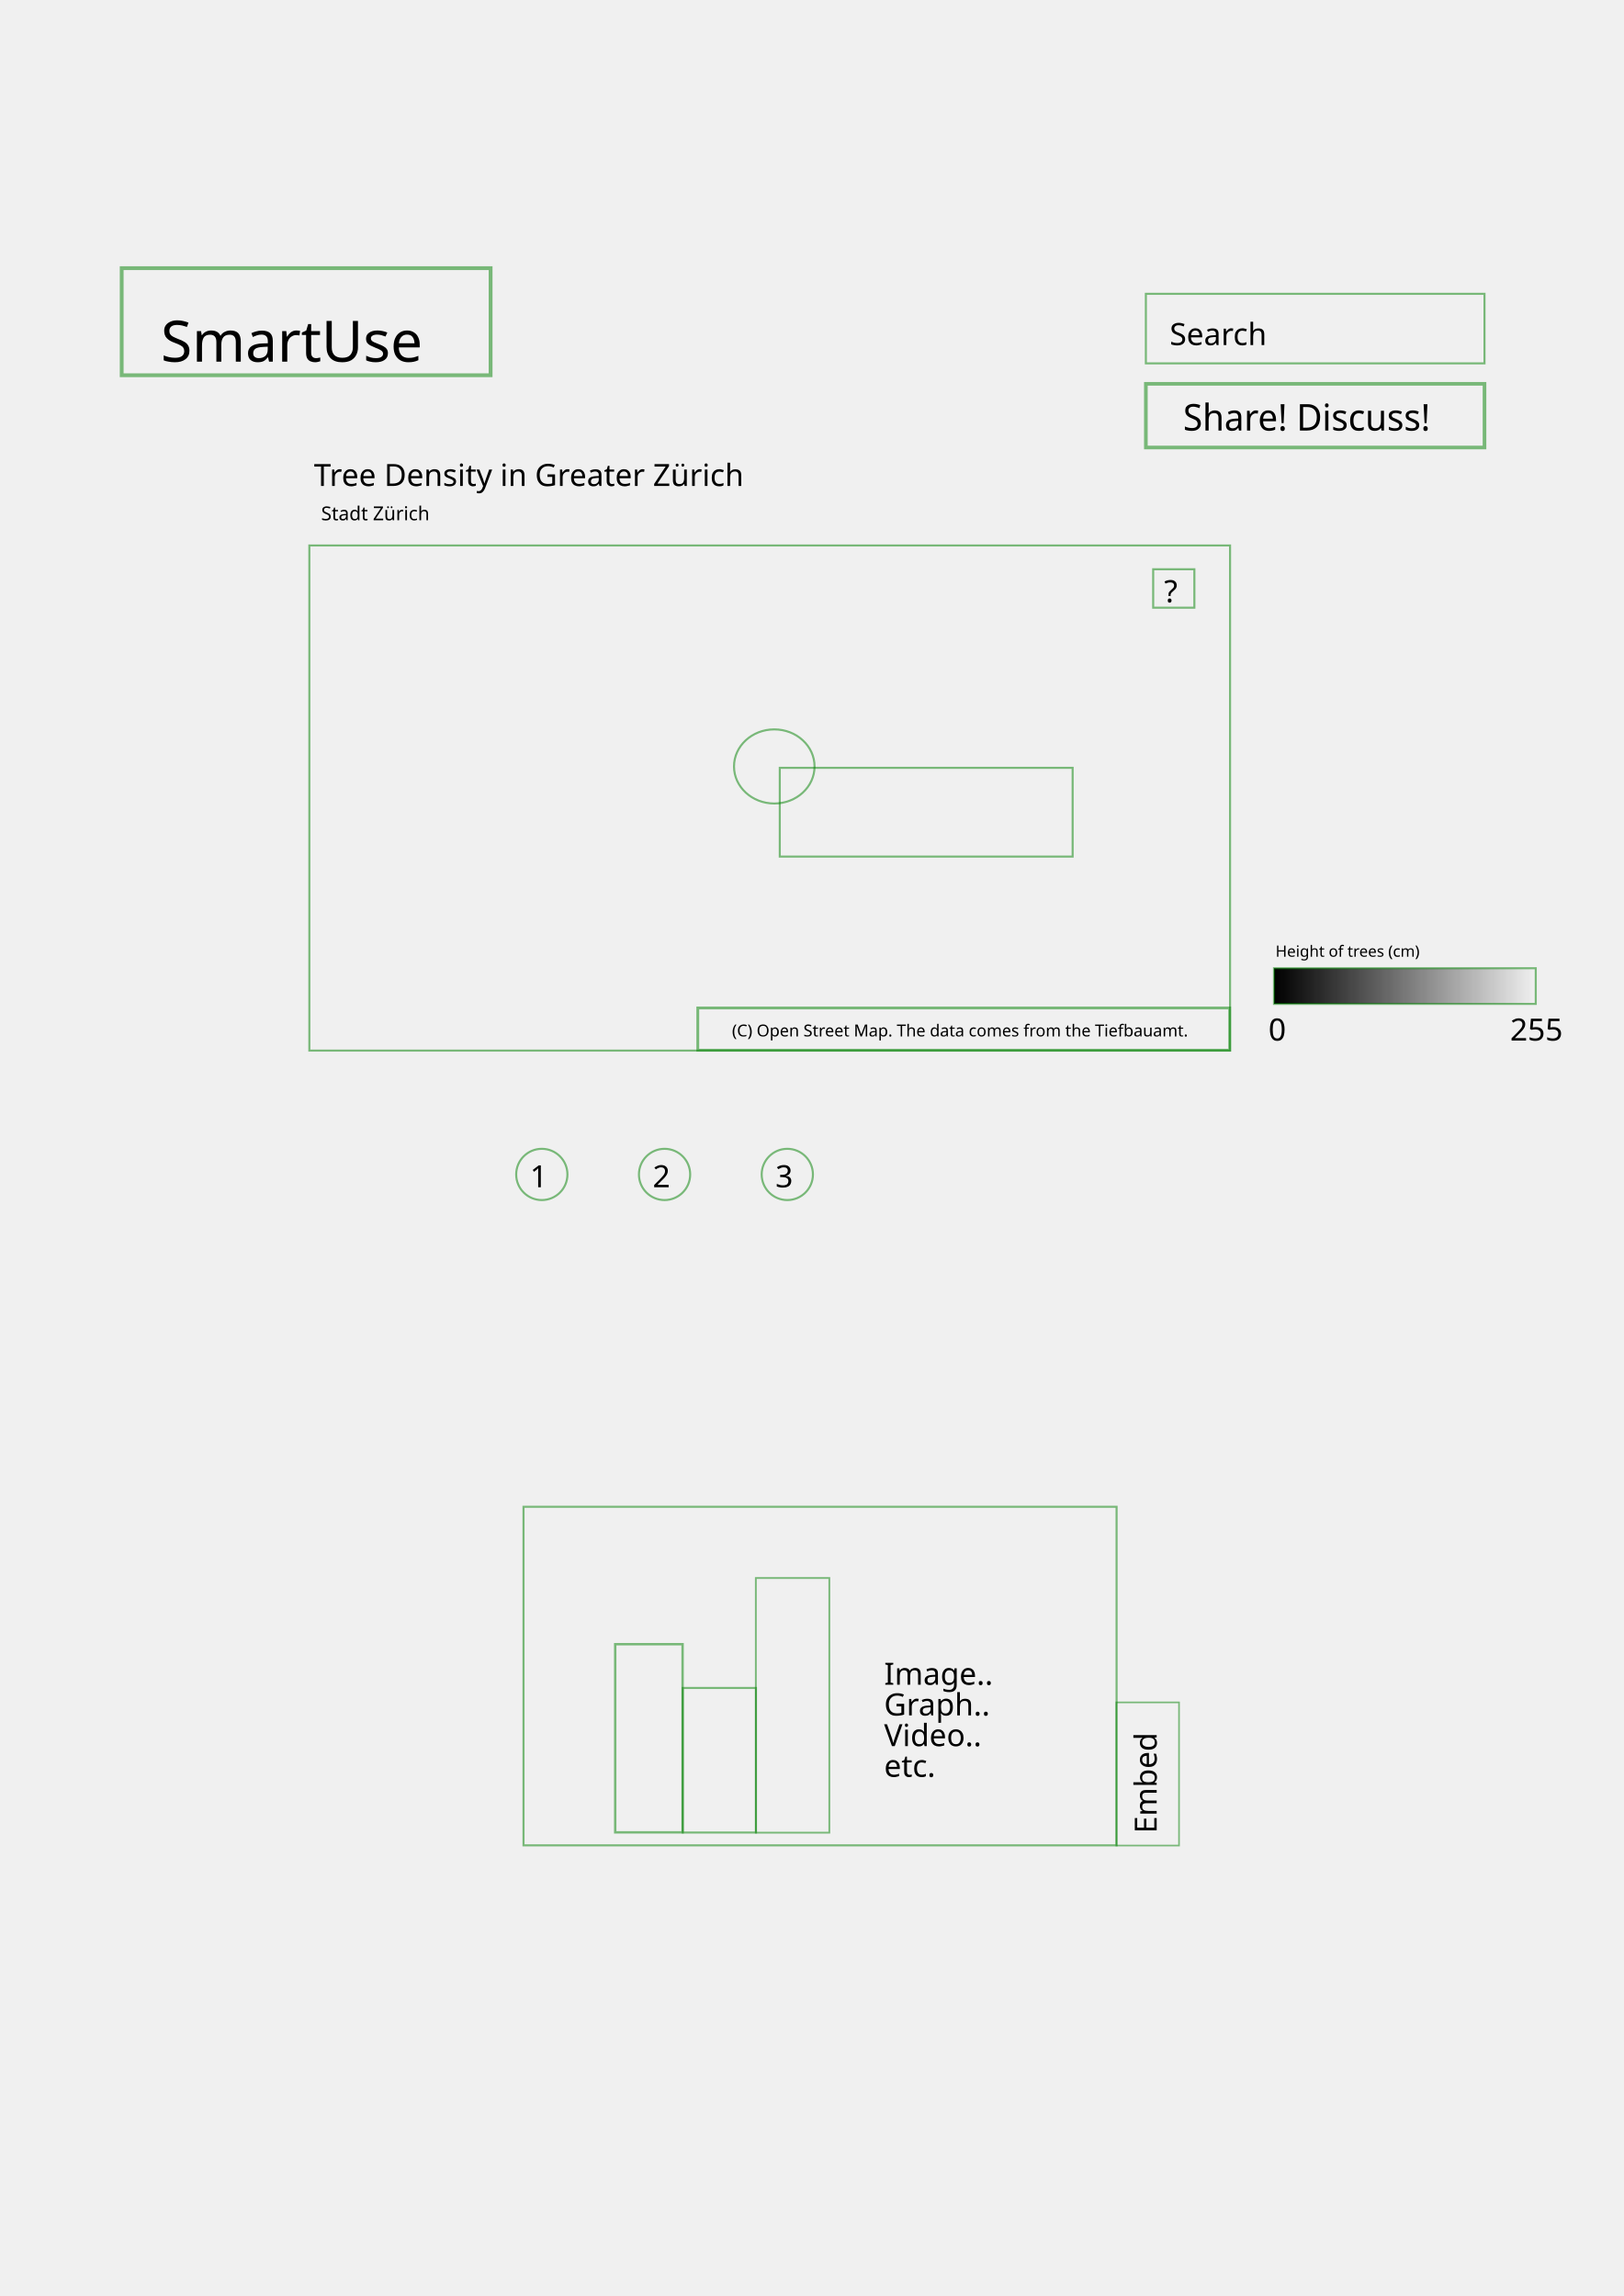
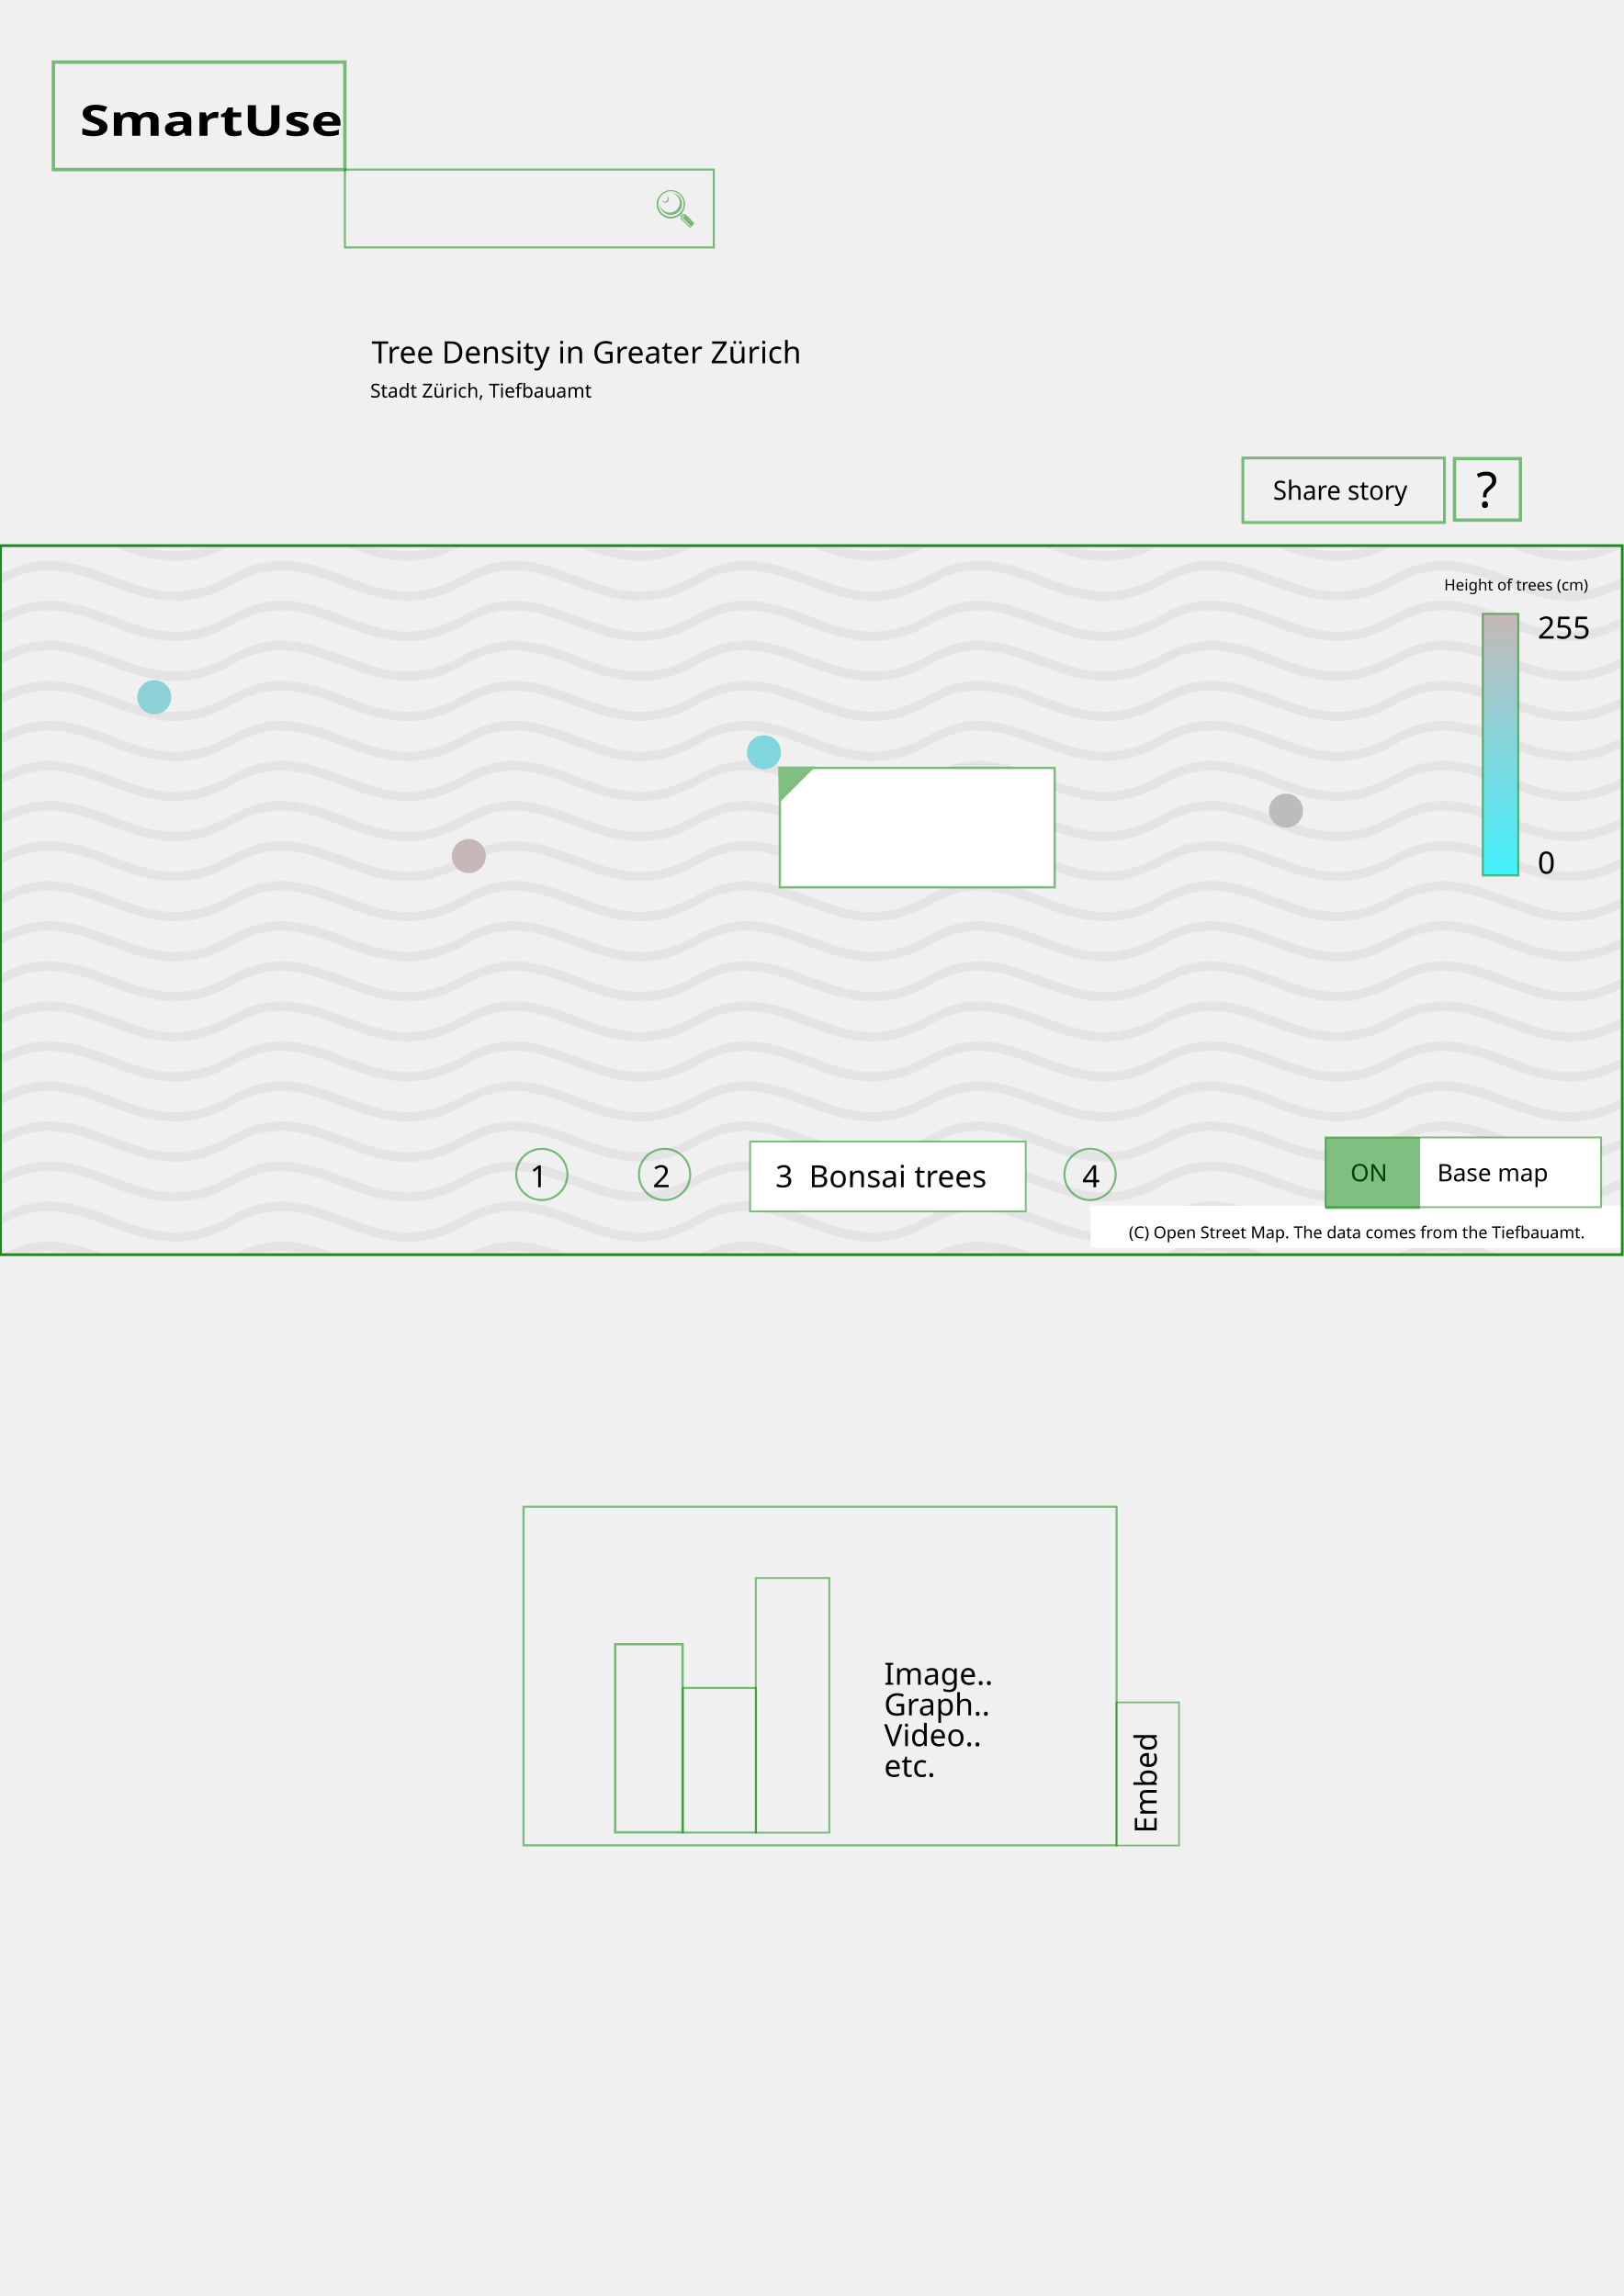
<svg xmlns="http://www.w3.org/2000/svg" xmlns:xlink="http://www.w3.org/1999/xlink" width="210mm" height="297mm" viewBox="0 0 210 297" version="1.1" id="svg8">
  <defs id="defs2">
+     <pattern id="Wavy" height="5.181" width="30.066" patternUnits="userSpaceOnUse">
+       <path id="path2262" d="M 7.597,0.061 C 5.079,-0.187 2.656,0.302 -0.01,1.788 L -0.01,3.061 C 2.773,1.431 5.173,1.052 7.472,1.280 C 9.770,1.508 11.969,2.361 14.253,3.218 C 18.820,4.931 23.804,6.676 30.066,3.061 L 30.062,1.788 C 23.622,5.497 19.246,3.770 14.691,2.061 C 12.413,1.207 10.115,0.311 7.597,0.061 z " style="fill:black;stroke:none;" />
+     </pattern>
    <linearGradient id="linearGradient129">
-       <stop style="stop-color:#000000;stop-opacity:1;" offset="0" id="stop125" />
-       <stop style="stop-color:#000000;stop-opacity:0;" offset="1" id="stop127" />
+       <stop style="stop-color:#c8b7b7;stop-opacity:1" offset="0" id="stop125" />
+       <stop style="stop-color:#41f1fd;stop-opacity:1" offset="1" id="stop127" />
    </linearGradient>
-     <linearGradient xlink:href="#linearGradient129" id="linearGradient131" x1="150.566" y1="123.707" x2="184.42" y2="123.707" gradientUnits="userSpaceOnUse" gradientTransform="translate(14.20437,6.155227)" />
+     <linearGradient xlink:href="#linearGradient129" id="linearGradient2468" x1="79.261" y1="-194.07" x2="113.379" y2="-194.07" gradientUnits="userSpaceOnUse" />
  </defs>
  <g id="layer1">
-     <rect style="color:#000000;overflow:visible;opacity:1;fill:#000000;fill-opacity:0;stroke:#008000;stroke-width:0.492;stroke-miterlimit:4;stroke-dasharray:none;stroke-opacity:0.502" id="rect10" width="47.713" height="13.852" x="15.738" y="34.688" />
-     <text xml:space="preserve" style="font-style:normal;font-variant:normal;font-weight:normal;font-stretch:normal;font-size:7.372px;line-height:0px;font-family:sans-serif;-inkscape-font-specification:'sans-serif, Normal';font-variant-ligatures:normal;font-variant-caps:normal;font-variant-numeric:normal;font-feature-settings:normal;text-align:start;letter-spacing:0px;word-spacing:0px;writing-mode:lr-tb;text-anchor:start;fill:#000000;fill-opacity:1;stroke:none;stroke-width:0.491px;stroke-linecap:butt;stroke-linejoin:miter;stroke-opacity:1" x="20.796" y="46.781" id="text14">
-       <tspan id="tspan12" x="20.796" y="46.781" style="stroke-width:0.491px">SmartUse</tspan>
+     <rect style="color:#000000;overflow:visible;opacity:0.051;fill:url(#Wavy);fill-opacity:1;stroke:#008000;stroke-width:0.352;stroke-miterlimit:4;stroke-dasharray:none;stroke-opacity:0.892" id="rect24" width="209.744" height="91.717" x="0.069" y="70.581" />
+     <circle style="color:#000000;overflow:visible;opacity:1;fill:#80d6dc;fill-opacity:1;stroke:none;stroke-width:0.265;stroke-miterlimit:4;stroke-dasharray:none;stroke-opacity:1" id="path2458" cx="98.802" cy="97.313" r="2.202" />
+     <rect style="color:#000000;overflow:visible;opacity:1;fill:#000000;fill-opacity:0;stroke:#008000;stroke-width:0.438;stroke-miterlimit:4;stroke-dasharray:none;stroke-opacity:0.502" id="rect10" width="37.701" height="13.906" x="6.904" y="8.029" />
+     <text xml:space="preserve" style="font-style:normal;font-variant:normal;font-weight:normal;font-stretch:normal;font-size:6.221px;line-height:0px;font-family:sans-serif;-inkscape-font-specification:'sans-serif, Normal';font-variant-ligatures:normal;font-variant-caps:normal;font-variant-numeric:normal;font-feature-settings:normal;text-align:start;letter-spacing:0px;word-spacing:0px;writing-mode:lr-tb;text-anchor:start;fill:#000000;fill-opacity:1;stroke:none;stroke-width:0.415px;stroke-linecap:butt;stroke-linejoin:miter;stroke-opacity:1" x="9.205" y="19.708" id="text14" transform="scale(1.122675,0.8907299)">
+       <tspan id="tspan12" x="9.205" y="19.708" style="font-style:normal;font-variant:normal;font-weight:bold;font-stretch:normal;font-family:NanumGothic;-inkscape-font-specification:'NanumGothic Bold';stroke-width:0.415px">SmartUse</tspan>
    </text>
-     <text xml:space="preserve" style="font-style:normal;font-variant:normal;font-weight:normal;font-stretch:normal;font-size:3.969px;line-height:0px;font-family:sans-serif;-inkscape-font-specification:'sans-serif, Normal';font-variant-ligatures:normal;font-variant-caps:normal;font-variant-numeric:normal;font-feature-settings:normal;text-align:start;letter-spacing:0px;word-spacing:0px;writing-mode:lr-tb;text-anchor:start;fill:#000000;fill-opacity:1;stroke:none;stroke-width:0.265px;stroke-linecap:butt;stroke-linejoin:miter;stroke-opacity:1" x="40.601" y="62.865" id="text18">
-       <tspan id="tspan16" x="40.601" y="62.865" style="stroke-width:0.265px">Tree Density in Greater Zürich</tspan>
+     <text xml:space="preserve" style="font-style:normal;font-variant:normal;font-weight:normal;font-stretch:normal;font-size:3.969px;line-height:0px;font-family:sans-serif;-inkscape-font-specification:'sans-serif, Normal';font-variant-ligatures:normal;font-variant-caps:normal;font-variant-numeric:normal;font-feature-settings:normal;text-align:start;letter-spacing:0px;word-spacing:0px;writing-mode:lr-tb;text-anchor:start;fill:#000000;fill-opacity:1;stroke:none;stroke-width:0.265px;stroke-linecap:butt;stroke-linejoin:miter;stroke-opacity:1" x="48.053" y="46.99" id="text18">
+       <tspan id="tspan16" x="48.053" y="46.99" style="stroke-width:0.265px">Tree Density in Greater Zürich</tspan>
    </text>
-     <text xml:space="preserve" style="font-style:normal;font-variant:normal;font-weight:normal;font-stretch:normal;font-size:2.477px;line-height:0px;font-family:sans-serif;-inkscape-font-specification:'sans-serif, Normal';font-variant-ligatures:normal;font-variant-caps:normal;font-variant-numeric:normal;font-feature-settings:normal;text-align:start;letter-spacing:0px;word-spacing:0px;writing-mode:lr-tb;text-anchor:start;fill:#000000;fill-opacity:1;stroke:none;stroke-width:0.165px;stroke-linecap:butt;stroke-linejoin:miter;stroke-opacity:1" x="41.528" y="67.294" id="text22">
-       <tspan id="tspan20" x="41.528" y="67.294" style="stroke-width:0.165px">Stadt Zürich</tspan>
+     <text xml:space="preserve" style="font-style:normal;font-variant:normal;font-weight:normal;font-stretch:normal;font-size:2.477px;line-height:0px;font-family:sans-serif;-inkscape-font-specification:'sans-serif, Normal';font-variant-ligatures:normal;font-variant-caps:normal;font-variant-numeric:normal;font-feature-settings:normal;text-align:start;letter-spacing:0px;word-spacing:0px;writing-mode:lr-tb;text-anchor:start;fill:#000000;fill-opacity:1;stroke:none;stroke-width:0.165px;stroke-linecap:butt;stroke-linejoin:miter;stroke-opacity:1" x="47.878" y="51.419" id="text22">
+       <tspan id="tspan20" x="47.878" y="51.419" style="stroke-width:0.165px">Stadt Zürich, Tiefbauamt</tspan>
    </text>
-     <rect style="color:#000000;overflow:visible;opacity:1;fill:#000000;fill-opacity:0;stroke:#008000;stroke-width:0.265;stroke-miterlimit:4;stroke-dasharray:none;stroke-opacity:0.502" id="rect24" width="119.08" height="65.34" x="40.009" y="70.559" />
-     <rect style="color:#000000;overflow:visible;opacity:1;fill:#000000;fill-opacity:0;stroke:#008000;stroke-width:0.265;stroke-miterlimit:4;stroke-dasharray:none;stroke-opacity:0.502" id="rect26" width="5.327" height="4.972" x="149.146" y="73.636" />
-     <text xml:space="preserve" style="font-style:normal;font-variant:normal;font-weight:normal;font-stretch:normal;font-size:3.969px;line-height:0px;font-family:sans-serif;-inkscape-font-specification:'sans-serif, Normal';font-variant-ligatures:normal;font-variant-caps:normal;font-variant-numeric:normal;font-feature-settings:normal;text-align:start;letter-spacing:0px;word-spacing:0px;writing-mode:lr-tb;text-anchor:start;fill:#000000;fill-opacity:1;stroke:none;stroke-width:0.265px;stroke-linecap:butt;stroke-linejoin:miter;stroke-opacity:1" x="150.566" y="77.898" id="text30">
-       <tspan id="tspan28" x="150.566" y="77.898" style="stroke-width:0.265px">?</tspan>
+     <rect style="color:#000000;overflow:visible;opacity:1;fill:#000000;fill-opacity:0;stroke:#008000;stroke-width:0.424;stroke-miterlimit:4;stroke-dasharray:none;stroke-opacity:0.502" id="rect26" width="8.526" height="7.958" x="188.117" y="59.322" />
+     <text xml:space="preserve" style="font-style:normal;font-variant:normal;font-weight:normal;font-stretch:normal;font-size:6.353px;line-height:0px;font-family:sans-serif;-inkscape-font-specification:'sans-serif, Normal';font-variant-ligatures:normal;font-variant-caps:normal;font-variant-numeric:normal;font-feature-settings:normal;text-align:start;letter-spacing:0px;word-spacing:0px;writing-mode:lr-tb;text-anchor:start;fill:#000000;fill-opacity:1;stroke:none;stroke-width:0.424px;stroke-linecap:butt;stroke-linejoin:miter;stroke-opacity:1" x="190.92" y="65.614" id="text30">
+       <tspan id="tspan28" x="190.92" y="65.614" style="stroke-width:0.424px">?</tspan>
    </text>
-     <ellipse style="color:#000000;overflow:visible;opacity:1;fill:#000000;fill-opacity:0;stroke:#008000;stroke-width:0.265;stroke-miterlimit:4;stroke-dasharray:none;stroke-opacity:0.502" id="path32" cx="100.141" cy="99.145" rx="5.208" ry="4.794" />
-     <rect style="color:#000000;overflow:visible;opacity:1;fill:#000000;fill-opacity:0;stroke:#008000;stroke-width:0.265;stroke-miterlimit:4;stroke-dasharray:none;stroke-opacity:0.502" id="rect34" width="37.878" height="11.482" x="100.851" y="99.322" />
    <flowRoot xml:space="preserve" id="flowRoot40" style="font-style:normal;font-variant:normal;font-weight:normal;font-stretch:normal;font-size:15px;line-height:0px;font-family:sans-serif;-inkscape-font-specification:'sans-serif, Normal';font-variant-ligatures:normal;font-variant-caps:normal;font-variant-numeric:normal;font-feature-settings:normal;text-align:start;letter-spacing:0px;word-spacing:0px;writing-mode:lr-tb;text-anchor:start;fill:#000000;fill-opacity:1;stroke:none;stroke-width:1px;stroke-linecap:butt;stroke-linejoin:miter;stroke-opacity:1" transform="matrix(0.2645833,0,0,0.2645833,6.865447,-43.79681)">
      <flowRegion id="flowRegion42">
        <rect id="rect44" width="123.925" height="91.266" x="330.168" y="573.135" />
      </flowRegion>
      <flowPara id="flowPara46" />
    </flowRoot>
+     <g id="g2456">
+       <rect y="99.339" x="100.867" height="15.434" width="35.539" id="rect34" style="color:#000000;overflow:visible;opacity:1;fill:#ffffff;fill-opacity:1;stroke:#008000;stroke-width:0.298;stroke-miterlimit:4;stroke-dasharray:none;stroke-opacity:0.502" />
+       <path id="path2437" d="m 100.866,103.571 4.282,-4.282 h -4.356 z" style="fill:#7fbf7f;fill-opacity:1;fill-rule:evenodd;stroke:#7fbf7f;stroke-width:0.265px;stroke-linecap:butt;stroke-linejoin:miter;stroke-opacity:1" />
+     </g>
    <flowRoot xml:space="preserve" id="flowRoot48" style="font-style:normal;font-variant:normal;font-weight:normal;font-stretch:normal;font-size:15px;line-height:0px;font-family:sans-serif;-inkscape-font-specification:'sans-serif, Normal';font-variant-ligatures:normal;font-variant-caps:normal;font-variant-numeric:normal;font-feature-settings:normal;text-align:start;letter-spacing:0px;word-spacing:0px;writing-mode:lr-tb;text-anchor:start;fill:#000000;fill-opacity:1;stroke:none;stroke-width:1px;stroke-linecap:butt;stroke-linejoin:miter;stroke-opacity:1" transform="matrix(0.2645833,0,0,0.2645833,17.75547,-47.70302)">
      <flowRegion id="flowRegion50">
        <rect id="rect52" width="129.741" height="93.503" x="331.063" y="573.135" />
      </flowRegion>
-       <flowPara id="flowPara54" style="font-size:10.667px;line-height:12px">Height of tree: 20 cm</flowPara>
+       <flowPara id="flowPara54" style="font-size:10.667px;line-height:12px">Bonsai Tree #5411</flowPara>
+       <flowPara style="font-size:10.667px;line-height:12px" id="flowPara111">Height: 20 cm</flowPara>
      <flowPara style="font-size:10.667px;line-height:12px" id="flowPara145" />
      <flowPara style="font-size:10.667px;line-height:12px" id="flowPara147" />
      <flowPara style="font-size:10.667px;line-height:12px" id="flowPara56" />
      <flowPara style="font-size:10.667px;line-height:12px" id="flowPara58" />
    </flowRoot>
-     <rect style="color:#000000;overflow:visible;opacity:1;fill:#000000;fill-opacity:0;stroke:#008000;stroke-width:0.468;stroke-miterlimit:4;stroke-dasharray:none;stroke-opacity:0.502" id="rect60" width="43.797" height="8.237" x="148.199" y="49.649" />
-     <text xml:space="preserve" style="font-style:normal;font-variant:normal;font-weight:normal;font-stretch:normal;font-size:4.666px;line-height:0px;font-family:sans-serif;-inkscape-font-specification:'sans-serif, Normal';font-variant-ligatures:normal;font-variant-caps:normal;font-variant-numeric:normal;font-feature-settings:normal;text-align:start;letter-spacing:0px;word-spacing:0px;writing-mode:lr-tb;text-anchor:start;fill:#000000;fill-opacity:1;stroke:none;stroke-width:0.311px;stroke-linecap:butt;stroke-linejoin:miter;stroke-opacity:1" x="156.498" y="54.452" id="text64" transform="scale(0.9777837,1.022721)">
-       <tspan id="tspan62" x="156.498" y="54.452" style="stroke-width:0.311px">Share! Discuss!</tspan>
+     <rect style="color:#000000;overflow:visible;opacity:1;fill:#000000;fill-opacity:0;stroke:#008000;stroke-width:0.363;stroke-miterlimit:4;stroke-dasharray:none;stroke-opacity:0.502" id="rect60" width="26.077" height="8.342" x="160.74" y="59.243" />
+     <text xml:space="preserve" style="font-style:normal;font-variant:normal;font-weight:normal;font-stretch:normal;font-size:3.346px;line-height:0px;font-family:sans-serif;-inkscape-font-specification:'sans-serif, Normal';font-variant-ligatures:normal;font-variant-caps:normal;font-variant-numeric:normal;font-feature-settings:normal;text-align:start;letter-spacing:0px;word-spacing:0px;writing-mode:lr-tb;text-anchor:start;fill:#000000;fill-opacity:1;stroke:none;stroke-width:0.223px;stroke-linecap:butt;stroke-linejoin:miter;stroke-opacity:1" x="168.392" y="63.212" id="text64" transform="scale(0.9777837,1.022721)">
+       <tspan id="tspan62" x="168.392" y="63.212" style="stroke-width:0.223px">Share story</tspan>
    </text>
    <flowRoot transform="matrix(0.2645833,0,0,0.2645833,-20.71471,15.33158)" style="font-style:normal;font-variant:normal;font-weight:normal;font-stretch:normal;font-size:15px;line-height:0px;font-family:sans-serif;-inkscape-font-specification:'sans-serif, Normal';font-variant-ligatures:normal;font-variant-caps:normal;font-variant-numeric:normal;font-feature-settings:normal;text-align:start;letter-spacing:0px;word-spacing:0px;writing-mode:lr-tb;text-anchor:start;fill:#000000;fill-opacity:1;stroke:none;stroke-width:1px;stroke-linecap:butt;stroke-linejoin:miter;stroke-opacity:1" id="flowRoot76" xml:space="preserve">
      <flowRegion id="flowRegion68">
-         <rect y="573.135" x="331.063" height="89.476" width="306.904" id="rect66" />
+         <rect y="573.135" x="331.063" height="89.476" width="392.5" id="rect66" />
      </flowRegion>
      <flowPara id="flowPara74" style="font-size:10.667px;line-height:12px" />
      <flowPara style="font-size:10.667px;line-height:12px" id="flowPara83">Pellentesque ut faucibus nisi, pellentesque gravida sapien. Vestibulum luctus dapibus urna, at eleifend ante luctus fermentum. Etiam tincidunt dignissim bibendum. Donec ullamcorper pellentesque ipsum et imperdiet. Vestibulum dapibus et felis sit amet malesuada. Nunc tempus aliquet justo et consequat. Duis interdum lorem sed luctus interdum. Morbi vulputate, urna eu sodales sagittis, lacus purus cursus orci, in molestie ligula massa vitae neque.</flowPara>
    </flowRoot>
    <rect style="color:#000000;overflow:visible;opacity:1;fill:#000000;fill-opacity:0;stroke:#008000;stroke-width:0.265;stroke-miterlimit:4;stroke-dasharray:none;stroke-opacity:0.502" id="rect85" width="76.704" height="43.797" x="67.708" y="194.909" />
    <rect style="color:#000000;overflow:visible;opacity:1;fill:#000000;fill-opacity:0;stroke:#008000;stroke-width:0.309;stroke-miterlimit:4;stroke-dasharray:none;stroke-opacity:0.502" id="rect87" width="8.715" height="24.34" x="79.567" y="212.686" />
    <rect style="color:#000000;overflow:visible;opacity:1;fill:#000000;fill-opacity:0;stroke:#008000;stroke-width:0.265;stroke-miterlimit:4;stroke-dasharray:none;stroke-opacity:0.502" id="rect89" width="9.47" height="18.702" x="88.304" y="218.346" />
    <rect style="color:#000000;overflow:visible;opacity:1;fill:#000000;fill-opacity:0;stroke:#008000;stroke-width:0.232;stroke-miterlimit:4;stroke-dasharray:none;stroke-opacity:0.502" id="rect91" width="9.504" height="32.941" x="97.756" y="204.124" />
-     <flowRoot xml:space="preserve" id="flowRoot101" style="font-style:normal;font-variant:normal;font-weight:normal;font-stretch:normal;font-size:15px;line-height:0px;font-family:sans-serif;-inkscape-font-specification:'sans-serif, Normal';font-variant-ligatures:normal;font-variant-caps:normal;font-variant-numeric:normal;font-feature-settings:normal;text-align:start;letter-spacing:0px;word-spacing:0px;writing-mode:lr-tb;text-anchor:start;fill:#000000;fill-opacity:1;stroke:none;stroke-width:1px;stroke-linecap:butt;stroke-linejoin:miter;stroke-opacity:1" transform="matrix(0.2645833,0,0,0.2645833,-46.04584,-13.71744)">
+     <flowRoot xml:space="preserve" id="flowRoot101" style="font-style:normal;font-variant:normal;font-weight:normal;font-stretch:normal;font-size:15px;line-height:0px;font-family:sans-serif;-inkscape-font-specification:'sans-serif, Normal';font-variant-ligatures:normal;font-variant-caps:normal;font-variant-numeric:normal;font-feature-settings:normal;text-align:start;letter-spacing:0px;word-spacing:0px;writing-mode:lr-tb;text-anchor:start;fill:#000000;fill-opacity:1;stroke:none;stroke-width:1px;stroke-linecap:butt;stroke-linejoin:miter;stroke-opacity:1" transform="matrix(0.2645833,0,0,0.2645833,-39.48614,-91.51501)">
      <flowRegion id="flowRegion95">
        <rect id="rect93" width="448.277" height="28.632" x="331.063" y="573.135" />
      </flowRegion>
      <flowPara style="font-size:10.667px;line-height:12px" id="flowPara97" />
-       <flowPara id="flowPara99" style="font-size:10.667px;line-height:12px">Pellentesque ut faucibus nisi, pellentesque gravida sapien. Vestibulum luctus dapibus urna, at eleifend ante luctus fermentum. Etiam <flowSpan style="fill:#0000ff" id="flowSpan1016">tincidunt</flowSpan> dignissim bibendum. Donec ullamcorper pellentesque ipsum et imperdiet. Vestibulum dapibus et felis sit amet malesuada. Nunc tempus aliquet justo et consequat. Duis interdum lorem sed luctus interdum. Morbi vulputate, urna eu sodales sagittis, lacus purus cursus orci, in molestie ligula massa vitae neque.</flowPara>
+       <flowPara id="flowPara99" style="font-size:10.667px;line-height:12px">Bonsai treesut faucibus nisi, pellentesque gravida sapien. Vestibulum luctus dapibus urna, at eleifend ante luctus fermentum. Etiam <flowSpan style="fill:#0000ff" id="flowSpan1016">tincidunt</flowSpan> dignissim bibendum. Donec ullamcorper pellentesque ipsum et imperdiet. Vestibulum dapibus et felis sit amet malesuada. Nunc tempus aliquet justo et consequat. Duis interdum lorem sed luctus interdum. Morbi vulputate, urna eu sodales sagittis, lacus purus cursus orci, in molestie ligula massa vitae neque.</flowPara>
    </flowRoot>
    <circle style="color:#000000;overflow:visible;opacity:1;fill:#000000;fill-opacity:0;stroke:#008000;stroke-width:0.265;stroke-miterlimit:4;stroke-dasharray:none;stroke-opacity:0.502" id="path105" cx="70.075" cy="151.92" r="3.314" />
    <text xml:space="preserve" style="font-style:normal;font-variant:normal;font-weight:normal;font-stretch:normal;font-size:3.969px;line-height:0px;font-family:sans-serif;-inkscape-font-specification:'sans-serif, Normal';font-variant-ligatures:normal;font-variant-caps:normal;font-variant-numeric:normal;font-feature-settings:normal;text-align:start;letter-spacing:0px;word-spacing:0px;writing-mode:lr-tb;text-anchor:start;fill:#000000;fill-opacity:1;stroke:none;stroke-width:0.265px;stroke-linecap:butt;stroke-linejoin:miter;stroke-opacity:1" x="68.543" y="153.578" id="text109">
      <tspan id="tspan107" x="68.543" y="153.578" style="stroke-width:0.265px">1</tspan>
    </text>
    <circle r="3.314" cy="151.92" cx="85.95" id="circle111" style="color:#000000;overflow:visible;opacity:1;fill:#000000;fill-opacity:0;stroke:#008000;stroke-width:0.265;stroke-miterlimit:4;stroke-dasharray:none;stroke-opacity:0.502" />
    <text id="text115" y="153.578" x="84.418" style="font-style:normal;font-variant:normal;font-weight:normal;font-stretch:normal;font-size:3.969px;line-height:0px;font-family:sans-serif;-inkscape-font-specification:'sans-serif, Normal';font-variant-ligatures:normal;font-variant-caps:normal;font-variant-numeric:normal;font-feature-settings:normal;text-align:start;letter-spacing:0px;word-spacing:0px;writing-mode:lr-tb;text-anchor:start;fill:#000000;fill-opacity:1;stroke:none;stroke-width:0.265px;stroke-linecap:butt;stroke-linejoin:miter;stroke-opacity:1" xml:space="preserve">
      <tspan style="stroke-width:0.265px" y="153.578" x="84.418" id="tspan113">2</tspan>
    </text>
-     <circle style="color:#000000;overflow:visible;opacity:1;fill:#000000;fill-opacity:0;stroke:#008000;stroke-width:0.265;stroke-miterlimit:4;stroke-dasharray:none;stroke-opacity:0.502" id="circle117" cx="101.825" cy="151.92" r="3.314" />
+     <rect y="147.666" x="97.02" height="9.022" width="35.644" id="rect2470" style="color:#000000;overflow:visible;opacity:1;fill:#ffffff;fill-opacity:1;stroke:#008000;stroke-width:0.239;stroke-miterlimit:4;stroke-dasharray:none;stroke-opacity:0.502" />
    <text xml:space="preserve" style="font-style:normal;font-variant:normal;font-weight:normal;font-stretch:normal;font-size:3.969px;line-height:0px;font-family:sans-serif;-inkscape-font-specification:'sans-serif, Normal';font-variant-ligatures:normal;font-variant-caps:normal;font-variant-numeric:normal;font-feature-settings:normal;text-align:start;letter-spacing:0px;word-spacing:0px;writing-mode:lr-tb;text-anchor:start;fill:#000000;fill-opacity:1;stroke:none;stroke-width:0.265px;stroke-linecap:butt;stroke-linejoin:miter;stroke-opacity:1" x="100.293" y="153.578" id="text121">
-       <tspan id="tspan119" x="100.293" y="153.578" style="stroke-width:0.265px">3</tspan>
+       <tspan id="tspan119" x="100.293" y="153.578" style="stroke-width:0.265px">3  Bonsai trees</tspan>
    </text>
-     <rect style="color:#000000;overflow:visible;opacity:1;fill:url(#linearGradient131);fill-opacity:1;stroke:#008000;stroke-width:0.265;stroke-miterlimit:4;stroke-dasharray:none;stroke-opacity:0.502" id="rect123" width="33.854" height="4.616" x="164.771" y="125.245" />
-     <text xml:space="preserve" style="font-style:normal;font-variant:normal;font-weight:normal;font-stretch:normal;font-size:3.969px;line-height:0px;font-family:sans-serif;-inkscape-font-specification:'sans-serif, Normal';font-variant-ligatures:normal;font-variant-caps:normal;font-variant-numeric:normal;font-feature-settings:normal;text-align:start;letter-spacing:0px;word-spacing:0px;writing-mode:lr-tb;text-anchor:start;fill:#000000;fill-opacity:1;stroke:none;stroke-width:0.265px;stroke-linecap:butt;stroke-linejoin:miter;stroke-opacity:1" x="164.06" y="134.597" id="text135">
-       <tspan id="tspan133" x="164.06" y="134.597" style="stroke-width:0.265px">0</tspan>
+     <rect style="color:#000000;overflow:visible;opacity:1;fill:url(#linearGradient2468);fill-opacity:1;stroke:#008000;stroke-width:0.265;stroke-miterlimit:4;stroke-dasharray:none;stroke-opacity:0.502" id="rect123" width="33.854" height="4.616" x="79.393" y="-196.378" transform="rotate(90)" />
+     <text xml:space="preserve" style="font-style:normal;font-variant:normal;font-weight:normal;font-stretch:normal;font-size:3.969px;line-height:0px;font-family:sans-serif;-inkscape-font-specification:'sans-serif, Normal';font-variant-ligatures:normal;font-variant-caps:normal;font-variant-numeric:normal;font-feature-settings:normal;text-align:start;letter-spacing:0px;word-spacing:0px;writing-mode:lr-tb;text-anchor:start;fill:#000000;fill-opacity:1;stroke:none;stroke-width:0.265px;stroke-linecap:butt;stroke-linejoin:miter;stroke-opacity:1" x="198.87" y="113.009" id="text135">
+       <tspan id="tspan133" x="198.87" y="113.009" style="stroke-width:0.265px">0</tspan>
    </text>
-     <text xml:space="preserve" style="font-style:normal;font-variant:normal;font-weight:normal;font-stretch:normal;font-size:3.969px;line-height:0px;font-family:sans-serif;-inkscape-font-specification:'sans-serif, Normal';font-variant-ligatures:normal;font-variant-caps:normal;font-variant-numeric:normal;font-feature-settings:normal;text-align:start;letter-spacing:0px;word-spacing:0px;writing-mode:lr-tb;text-anchor:start;fill:#000000;fill-opacity:1;stroke:none;stroke-width:0.265px;stroke-linecap:butt;stroke-linejoin:miter;stroke-opacity:1" x="195.31" y="134.597" id="text139">
-       <tspan id="tspan137" x="195.31" y="134.597" style="stroke-width:0.265px">255</tspan>
+     <text xml:space="preserve" style="font-style:normal;font-variant:normal;font-weight:normal;font-stretch:normal;font-size:3.969px;line-height:0px;font-family:sans-serif;-inkscape-font-specification:'sans-serif, Normal';font-variant-ligatures:normal;font-variant-caps:normal;font-variant-numeric:normal;font-feature-settings:normal;text-align:start;letter-spacing:0px;word-spacing:0px;writing-mode:lr-tb;text-anchor:start;fill:#000000;fill-opacity:1;stroke:none;stroke-width:0.265px;stroke-linecap:butt;stroke-linejoin:miter;stroke-opacity:1" x="198.875" y="82.603" id="text139">
+       <tspan id="tspan137" x="198.875" y="82.603" style="stroke-width:0.265px">255</tspan>
    </text>
-     <text xml:space="preserve" style="font-style:normal;font-variant:normal;font-weight:normal;font-stretch:normal;font-size:2.012px;line-height:0px;font-family:sans-serif;-inkscape-font-specification:'sans-serif, Normal';font-variant-ligatures:normal;font-variant-caps:normal;font-variant-numeric:normal;font-feature-settings:normal;text-align:start;letter-spacing:0px;word-spacing:0px;writing-mode:lr-tb;text-anchor:start;fill:#000000;fill-opacity:1;stroke:none;stroke-width:0.134px;stroke-linecap:butt;stroke-linejoin:miter;stroke-opacity:1" x="164.963" y="123.759" id="text143">
-       <tspan id="tspan141" x="164.963" y="123.759" style="stroke-width:0.134px">Height of trees (cm)</tspan>
+     <text xml:space="preserve" style="font-style:normal;font-variant:normal;font-weight:normal;font-stretch:normal;font-size:2.012px;line-height:0px;font-family:sans-serif;-inkscape-font-specification:'sans-serif, Normal';font-variant-ligatures:normal;font-variant-caps:normal;font-variant-numeric:normal;font-feature-settings:normal;text-align:start;letter-spacing:0px;word-spacing:0px;writing-mode:lr-tb;text-anchor:start;fill:#000000;fill-opacity:1;stroke:none;stroke-width:0.134px;stroke-linecap:butt;stroke-linejoin:miter;stroke-opacity:1" x="186.771" y="76.378" id="text143">
+       <tspan id="tspan141" x="186.771" y="76.378" style="stroke-width:0.134px">Height of trees (cm)</tspan>
    </text>
-     <rect style="color:#000000;overflow:visible;opacity:1;fill:#000000;fill-opacity:0;stroke:#008000;stroke-width:0.364;stroke-miterlimit:4;stroke-dasharray:none;stroke-opacity:0.502" id="rect149" width="68.792" height="5.464" x="90.247" y="130.385" />
-     <text xml:space="preserve" style="font-style:normal;font-variant:normal;font-weight:normal;font-stretch:normal;font-size:2.133px;line-height:0px;font-family:sans-serif;-inkscape-font-specification:'sans-serif, Normal';font-variant-ligatures:normal;font-variant-caps:normal;font-variant-numeric:normal;font-feature-settings:normal;text-align:end;letter-spacing:0px;word-spacing:0px;writing-mode:lr-tb;text-anchor:end;fill:#000000;fill-opacity:1;stroke:none;stroke-width:0.142px;stroke-linecap:butt;stroke-linejoin:miter;stroke-opacity:1" x="156.424" y="134.066" id="text153">
-       <tspan id="tspan151" x="156.424" y="134.066" style="text-align:end;text-anchor:end;stroke-width:0.142px">(C) Open Street Map. The data comes from the Tiefbauamt.</tspan>
+     <rect style="color:#000000;overflow:visible;opacity:1;fill:#ffffff;fill-opacity:1;stroke:none;stroke-width:0.364;stroke-miterlimit:4;stroke-dasharray:none;stroke-opacity:0.502" id="rect149" width="68.792" height="5.464" x="141.047" y="155.968" />
+     <text xml:space="preserve" style="font-style:normal;font-variant:normal;font-weight:normal;font-stretch:normal;font-size:2.133px;line-height:0px;font-family:sans-serif;-inkscape-font-specification:'sans-serif, Normal';font-variant-ligatures:normal;font-variant-caps:normal;font-variant-numeric:normal;font-feature-settings:normal;text-align:end;letter-spacing:0px;word-spacing:0px;writing-mode:lr-tb;text-anchor:end;fill:#000000;fill-opacity:1;stroke:none;stroke-width:0.142px;stroke-linecap:butt;stroke-linejoin:miter;stroke-opacity:1" x="207.753" y="160.178" id="text153">
+       <tspan id="tspan151" x="207.753" y="160.178" style="text-align:end;text-anchor:end;stroke-width:0.142px">(C) Open Street Map. The data comes from the Tiefbauamt.</tspan>
    </text>
    <text xml:space="preserve" style="font-style:normal;font-variant:normal;font-weight:normal;font-stretch:normal;font-size:3.969px;line-height:0px;font-family:sans-serif;-inkscape-font-specification:'sans-serif, Normal';font-variant-ligatures:normal;font-variant-caps:normal;font-variant-numeric:normal;font-feature-settings:normal;text-align:start;letter-spacing:0px;word-spacing:0px;writing-mode:lr-tb;text-anchor:start;fill:#000000;fill-opacity:1;stroke:none;stroke-width:0.265px;stroke-linecap:butt;stroke-linejoin:miter;stroke-opacity:1" x="-237.147" y="149.598" id="text157" transform="rotate(-90)">
      <tspan id="tspan155" x="-237.147" y="149.598" style="stroke-width:0.265px">Embed</tspan>
    </text>
    <rect style="color:#000000;overflow:visible;opacity:1;fill:#000000;fill-opacity:0;stroke:#008000;stroke-width:0.212;stroke-miterlimit:4;stroke-dasharray:none;stroke-opacity:0.502" id="rect159" width="8.102" height="18.519" x="144.385" y="220.213" />
-     <rect style="color:#000000;overflow:visible;opacity:1;fill:#000000;fill-opacity:0;stroke:#008000;stroke-width:0.265;stroke-miterlimit:4;stroke-dasharray:none;stroke-opacity:0.502" id="rect161" width="43.797" height="8.996" x="148.199" y="38.007" />
-     <text xml:space="preserve" style="font-style:normal;font-variant:normal;font-weight:normal;font-stretch:normal;font-size:3.969px;line-height:0px;font-family:sans-serif;-inkscape-font-specification:'sans-serif, Normal';font-variant-ligatures:normal;font-variant-caps:normal;font-variant-numeric:normal;font-feature-settings:normal;text-align:start;letter-spacing:0px;word-spacing:0px;writing-mode:lr-tb;text-anchor:start;fill:#000000;fill-opacity:1;stroke:none;stroke-width:0.265px;stroke-linecap:butt;stroke-linejoin:miter;stroke-opacity:1" x="151.277" y="44.636" id="text165">
-       <tspan id="tspan163" x="151.277" y="44.636" style="stroke-width:0.265px">Search</tspan>
-     </text>
    <flowRoot xml:space="preserve" id="flowRoot1014" style="font-style:normal;font-variant:normal;font-weight:normal;font-stretch:normal;font-size:15px;line-height:0px;font-family:sans-serif;-inkscape-font-specification:'sans-serif, Normal';font-variant-ligatures:normal;font-variant-caps:normal;font-variant-numeric:normal;font-feature-settings:normal;text-align:start;letter-spacing:0px;word-spacing:0px;writing-mode:lr-tb;text-anchor:start;fill:#000000;fill-opacity:1;stroke:none;stroke-width:1px;stroke-linecap:butt;stroke-linejoin:miter;stroke-opacity:1" transform="matrix(0.2645833,0,0,0.2645833,-20.71471,93.69236)">
      <flowRegion id="flowRegion1008">
-         <rect id="rect1006" width="310.483" height="237.112" x="331.063" y="573.135" />
+         <rect id="rect1006" width="377.058" height="212.543" x="331.063" y="573.135" />
      </flowRegion>
      <flowPara style="font-size:10.667px;line-height:12px" id="flowPara1010" />
      <flowPara id="flowPara1012" style="font-size:10.667px;line-height:12px">Pellentesque ut faucibus nisi, pellentesque gravida sapien. Vestibulum luctus dapibus urna, at eleifend ante luctus fermentum. Etiam tincidunt dignissim bibendum. Donec ullamcorper pellentesque ipsum et imperdiet. Vestibulum dapibus et felis sit amet malesuada. </flowPara>
      <flowPara style="font-size:10.667px;line-height:12px" id="flowPara1050" />
      <flowPara style="font-size:10.667px;line-height:12px" id="flowPara1052" />
      <flowPara style="font-size:10.667px;line-height:12px" id="flowPara1054" />
      <flowPara style="font-size:10.667px;line-height:12px" id="flowPara1056" />
      <flowPara style="font-size:10.667px;line-height:12px" id="flowPara1026" />
      <flowPara style="font-size:10.667px;line-height:12px" id="flowPara1038" />
      <flowPara style="font-size:10.667px;line-height:12px" id="flowPara1040" />
      <flowPara style="font-size:10.667px;line-height:12px" id="flowPara1042" />
      <flowPara style="font-size:10.667px;line-height:12px" id="flowPara1044" />
      <flowPara style="font-size:10.667px;line-height:12px" id="flowPara1046" />
      <flowPara style="font-size:10.667px;line-height:12px" id="flowPara1048" />
      <flowPara style="font-weight:bold;font-size:21.333px;line-height:12px" id="flowPara1030" />
      <flowPara style="font-weight:bold;font-size:21.333px;line-height:12px" id="flowPara1058" />
      <flowPara style="font-weight:bold;font-size:21.333px;line-height:12px" id="flowPara1060" />
      <flowPara style="font-weight:bold;font-size:21.333px;line-height:12px" id="flowPara1062" />
      <flowPara style="font-weight:bold;font-size:21.333px;line-height:12px" id="flowPara1064" />
-       <flowPara style="font-weight:bold;font-size:21.333px;line-height:12px" id="flowPara1072">    </flowPara>
-       <flowPara style="font-weight:bold;font-size:21.333px;line-height:12px" id="flowPara1074"> </flowPara>
+       <flowPara style="font-weight:bold;font-size:21.333px;line-height:12px" id="flowPara1072" />
+       <flowPara style="font-weight:bold;font-size:21.333px;line-height:12px" id="flowPara1074" />
      <flowPara style="font-weight:bold;font-size:21.333px;line-height:12px;fill:#0000ff" id="flowPara1068">tincidunt</flowPara>
-       <flowPara style="font-weight:bold;font-size:21.333px;line-height:12px" id="flowPara1076"> </flowPara>
+       <flowPara style="font-weight:bold;font-size:21.333px;line-height:12px" id="flowPara1076" />
      <flowPara style="font-size:10.667px;line-height:12px" id="flowPara1032" />
      <flowPara style="font-size:10.667px;line-height:12px" id="flowPara1034">Nunc tempus aliquet justo et consequat. Duis interdum lorem sed luctus interdum. Morbi vulputate, urna eu sodales sagittis, lacus purus cursus orci, in molestie ligula massa vitae neque.</flowPara>
    </flowRoot>
    <text xml:space="preserve" style="font-style:normal;font-variant:normal;font-weight:normal;font-stretch:normal;font-size:3.969px;line-height:0px;font-family:sans-serif;-inkscape-font-specification:'sans-serif, Normal';font-variant-ligatures:normal;font-variant-caps:normal;font-variant-numeric:normal;font-feature-settings:normal;text-align:start;letter-spacing:0px;word-spacing:0px;writing-mode:lr-tb;text-anchor:start;fill:#000000;fill-opacity:1;stroke:none;stroke-width:0.265px;stroke-linecap:butt;stroke-linejoin:miter;stroke-opacity:1" x="114.345" y="217.929" id="text1080">
      <tspan id="tspan1078" x="114.345" y="217.929" style="line-height:3.969px;stroke-width:0.265px">Image..</tspan>
      <tspan x="114.345" y="221.898" style="line-height:3.969px;stroke-width:0.265px" id="tspan1082">Graph..</tspan>
      <tspan x="114.345" y="225.866" style="line-height:3.969px;stroke-width:0.265px" id="tspan1084">Video..</tspan>
      <tspan x="114.345" y="229.835" style="line-height:3.969px;stroke-width:0.265px" id="tspan1086">etc.</tspan>
    </text>
+     <rect y="70.581" x="0.069" height="91.717" width="209.744" id="rect2424" style="color:#000000;overflow:visible;opacity:1;fill:none;fill-opacity:1;stroke:#008000;stroke-width:0.352;stroke-miterlimit:4;stroke-dasharray:none;stroke-opacity:0.892" />
+     <circle r="2.202" cy="110.733" cx="60.637" id="circle2460" style="color:#000000;overflow:visible;opacity:1;fill:#c8b7b7;fill-opacity:1;stroke:none;stroke-width:0.265;stroke-miterlimit:4;stroke-dasharray:none;stroke-opacity:1" />
+     <circle style="color:#000000;overflow:visible;opacity:1;fill:#bdbcbd;fill-opacity:1;stroke:none;stroke-width:0.265;stroke-miterlimit:4;stroke-dasharray:none;stroke-opacity:1" id="circle2462" cx="166.324" cy="104.862" r="2.202" />
+     <circle r="2.202" cy="90.183" cx="19.956" id="circle2464" style="color:#000000;overflow:visible;opacity:1;fill:#8cd1d6;fill-opacity:1;stroke:none;stroke-width:0.265;stroke-miterlimit:4;stroke-dasharray:none;stroke-opacity:1" />
+     <text xml:space="preserve" style="font-style:normal;font-variant:normal;font-weight:normal;font-stretch:normal;font-size:3.969px;line-height:0px;font-family:sans-serif;-inkscape-font-specification:'sans-serif, Normal';font-variant-ligatures:normal;font-variant-caps:normal;font-variant-numeric:normal;font-feature-settings:normal;text-align:start;letter-spacing:0px;word-spacing:0px;writing-mode:lr-tb;text-anchor:start;fill:#000000;fill-opacity:1;stroke:none;stroke-width:0.265px;stroke-linecap:butt;stroke-linejoin:miter;stroke-opacity:1" x="139.451" y="153.578" id="text2476">
+       <tspan id="tspan2474" x="139.451" y="154.609" style="stroke-width:0.265px" />
+     </text>
+     <circle style="color:#000000;overflow:visible;opacity:1;fill:#000000;fill-opacity:0;stroke:#008000;stroke-width:0.265;stroke-miterlimit:4;stroke-dasharray:none;stroke-opacity:0.502" id="circle2472" cx="140.983" cy="151.92" r="3.314" />
+     <text xml:space="preserve" style="font-style:normal;font-variant:normal;font-weight:normal;font-stretch:normal;font-size:3.969px;line-height:0px;font-family:sans-serif;-inkscape-font-specification:'sans-serif, Normal';font-variant-ligatures:normal;font-variant-caps:normal;font-variant-numeric:normal;font-feature-settings:normal;text-align:start;letter-spacing:0px;word-spacing:0px;writing-mode:lr-tb;text-anchor:start;fill:#000000;fill-opacity:1;stroke:none;stroke-width:0.265px;stroke-linecap:butt;stroke-linejoin:miter;stroke-opacity:1" x="139.981" y="153.578" id="text2480">
+       <tspan id="tspan2478" x="139.981" y="153.578" style="stroke-width:0.265px">4</tspan>
+     </text>
+     <g id="g2509" transform="translate(-10.03854,0.0269165)">
+       <rect y="21.908" x="54.644" height="10.065" width="47.713" id="rect161" style="color:#000000;overflow:visible;opacity:1;fill:#000000;fill-opacity:0;stroke:#008000;stroke-width:0.265;stroke-miterlimit:4;stroke-dasharray:none;stroke-opacity:0.502" />
+       <g transform="matrix(0.01811753,0,0,0.01811753,94.74511,23.25427)" id="g2502" style="font-style:normal;font-weight:normal;font-size:12px;font-family:Dialog;color-interpolation:auto;fill:#008000;fill-opacity:0.502;stroke:#000000;stroke-width:1;stroke-linecap:square;stroke-linejoin:miter;stroke-miterlimit:10;stroke-dasharray:none;stroke-dashoffset:0;stroke-opacity:1;color-rendering:auto;image-rendering:auto;shape-rendering:auto;text-rendering:auto">
+         <g style="fill:#008000;fill-opacity:0.502" id="g2491">
+           <g style="fill:#008000;fill-opacity:0.502" id="g2489">
+             <path style="fill:#008000;fill-opacity:0.502;stroke:none" d="m 279.844,309.797 q 0,3.375 -5.344,9 -4.078,3.797 -8.156,7.734 -4.078,4.359 -12.656,12.516 -1.406,1.125 -3.938,1.125 -2.812,0 -11.672,-9.281 -13.641,-13.5 -40.641,-40.5 -5.344,-4.922 -15.047,-15.188 -0.984,-1.125 -0.984,-3.656 0,-3.797 6.047,-8.719 l -10.266,-10.266 q -30.797,22.641 -63.984,22.641 -41.062,0 -71.367,-30.445 -30.305,-30.445 -30.305,-71.508 0,-40.922 30.516,-71.227 30.516,-30.305 71.438,-30.305 41.203,0 71.578,30.375 30.375,30.375 30.375,71.578 0,32.203 -22.219,63 l 9.844,9.844 q 1.828,-1.547 3.727,-3.164 1.898,-1.617 4.43,-1.617 3.656,0 11.953,8.297 12.516,12.375 37.547,37.266 6.328,6.047 18,18.422 1.125,1.406 1.125,4.078 z m -79.313,-60.469 q -5.203,-5.203 -10.125,-9.422 -2.953,2.672 -5.062,5.484 3.234,3.516 10.266,9.844 z m 4.359,-78.188 q 0,-37.266 -26.859,-64.195 -26.859,-26.93 -64.125,-26.93 -37.406,0 -64.055,26.859 -26.648,26.859 -26.648,64.266 0,37.688 26.508,64.125 26.508,26.438 64.195,26.438 37.406,0 64.195,-26.578 26.789,-26.578 26.789,-63.984 z m -12.656,85.922 -9.703,-9.281 q -0.984,0.703 -2.391,2.391 l 9.703,9.844 q 1.828,-1.828 2.391,-2.953 z m 61.031,70.172 -56.672,-56.531 18.422,-18.422 q -2.531,-1.828 -3.797,-1.828 -1.547,0 -11.109,9.211 -9.562,9.211 -9.562,12.023 0,1.688 2.25,3.938 52.594,54 56.391,54 2.672,0 4.078,-2.391 z m -60.047,-156.375 q 0,32.906 -22.922,55.828 -22.922,22.922 -55.969,23.203 h -3.938 q -23.906,0.281 -45.281,-16.734 -21.375,-17.016 -27.844,-40.359 -2.531,-9.141 -2.531,-15.188 v -2.531 q 5.625,25.734 25.172,41.836 19.547,16.102 45.703,16.102 29.391,0 50.203,-20.812 Q 176.625,191.391 176.625,162 q 0,-24.891 -15.188,-44.297 -15.047,-18.984 -39.234,-25.734 h 1.406 q 9,0 24.188,6.75 21.234,9.422 33.469,29.25 11.953,19.266 11.953,42.891 z M 99.141,135.844 q 0,10.687 -7.734,18.422 Q 83.672,162 72.984,162 q -8.719,0 -15.75,-5.414 -7.031,-5.414 -9.422,-13.851 7.734,11.812 20.531,11.812 9.422,0 16.383,-6.82 6.961,-6.82 6.961,-16.102 0,-14.625 -12.234,-20.531 8.438,2.672 14.062,9.422 5.625,6.75 5.625,15.328 z" id="path2487" />
+           </g>
+         </g>
+       </g>
+     </g>
+     <rect style="color:#000000;overflow:visible;opacity:1;fill:#ffffff;fill-opacity:1;stroke:#008000;stroke-width:0.239;stroke-miterlimit:4;stroke-dasharray:none;stroke-opacity:0.502" id="rect2511" width="35.644" height="9.022" x="171.433" y="147.135" />
+     <text id="text2515" y="152.808" x="174.662" style="font-style:normal;font-variant:normal;font-weight:normal;font-stretch:normal;font-size:3.102px;line-height:0px;font-family:sans-serif;-inkscape-font-specification:'sans-serif, Normal';font-variant-ligatures:normal;font-variant-caps:normal;font-variant-numeric:normal;font-feature-settings:normal;text-align:start;letter-spacing:0px;word-spacing:0px;writing-mode:lr-tb;text-anchor:start;fill:#000000;fill-opacity:1;stroke:none;stroke-width:0.207px;stroke-linecap:butt;stroke-linejoin:miter;stroke-opacity:1" xml:space="preserve">
+       <tspan style="stroke-width:0.207px" y="152.808" x="174.662" id="tspan2513">ON        Base map</tspan>
+     </text>
+     <rect style="color:#000000;overflow:visible;opacity:1;fill:#008000;fill-opacity:0.502;stroke:none;stroke-width:0.265;stroke-miterlimit:4;stroke-dasharray:none;stroke-opacity:1" id="rect2517" width="12.232" height="9.257" x="171.433" y="147.135" />
  </g>
</svg>
